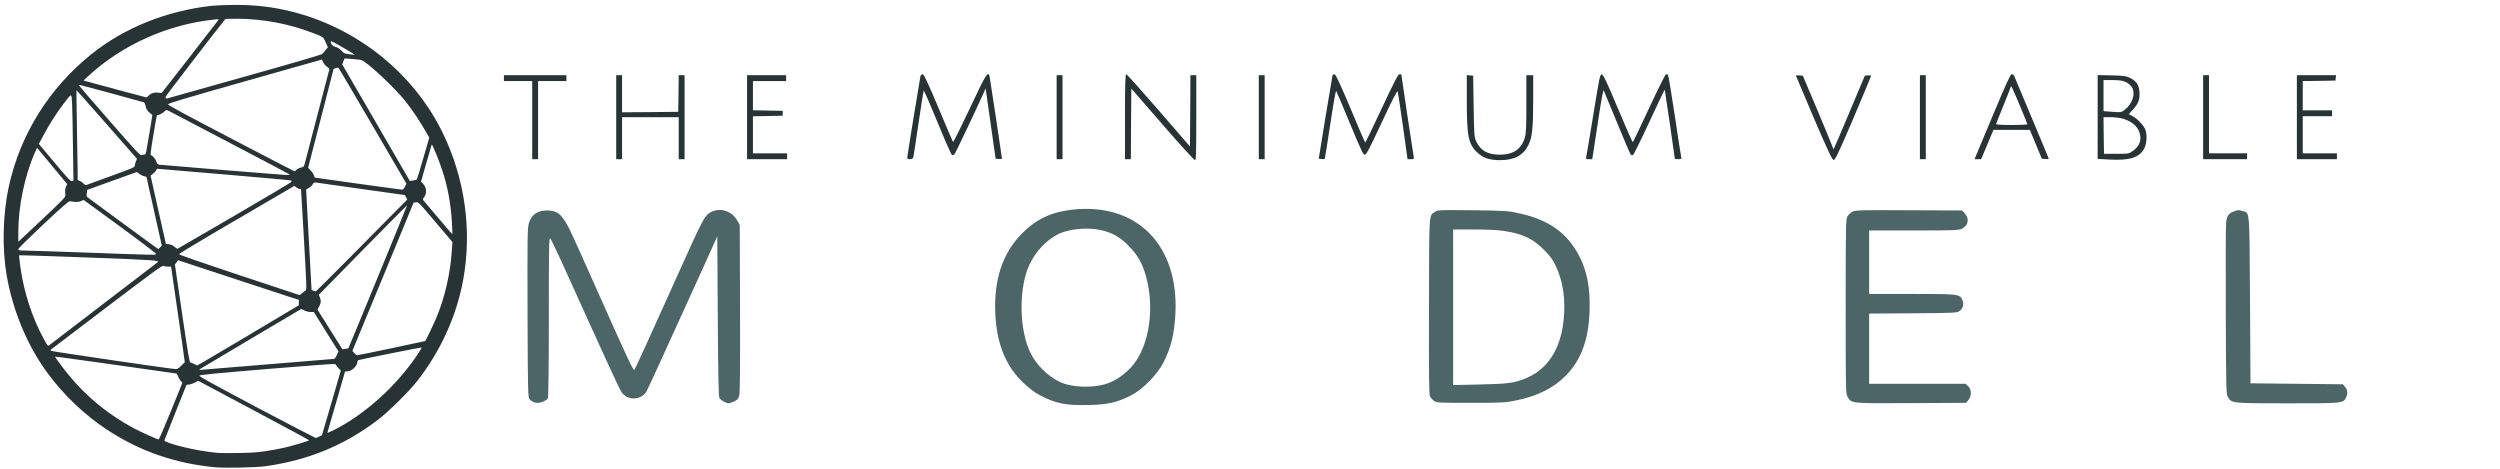
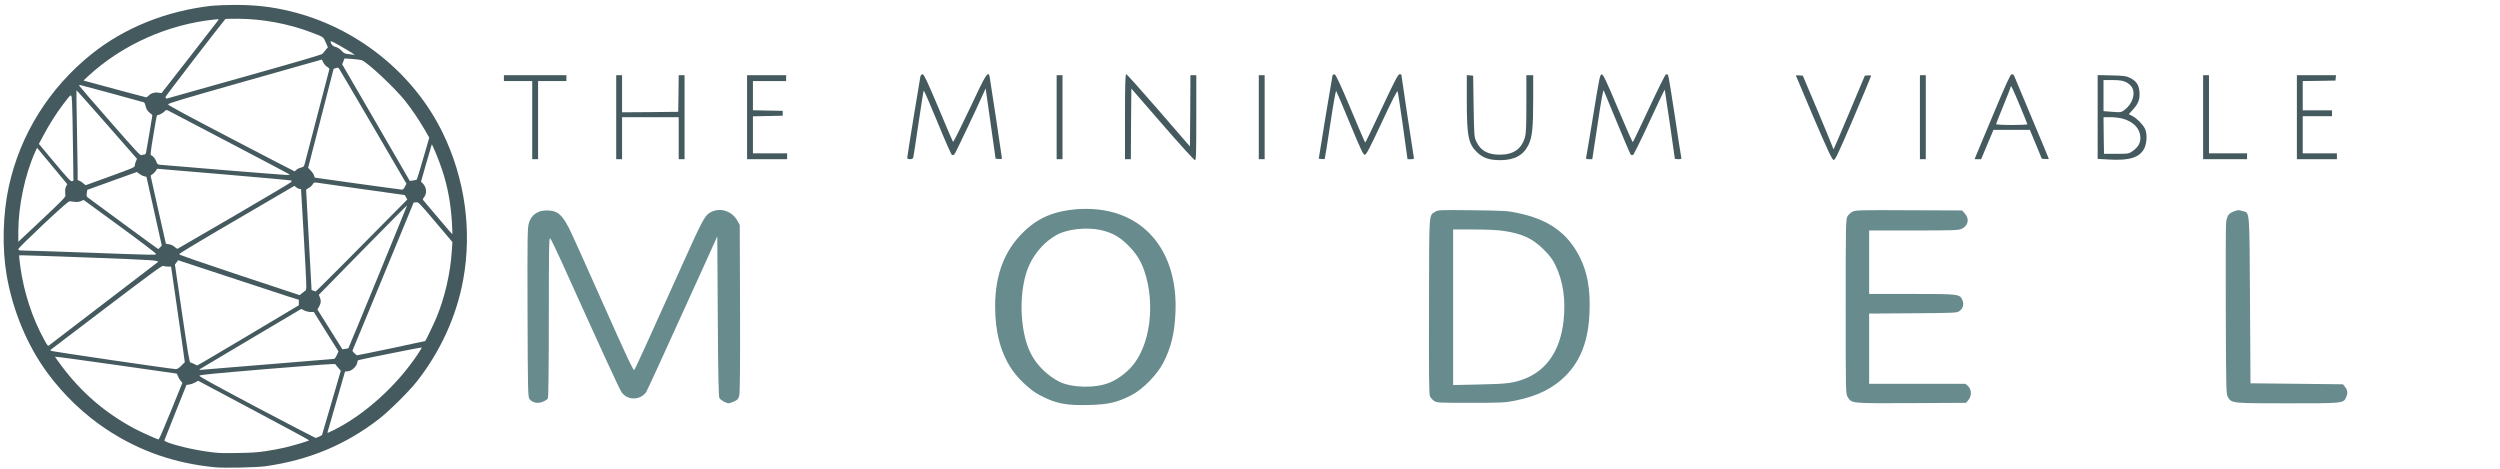
<svg xmlns="http://www.w3.org/2000/svg" width="2560" height="480" preserveAspectRatio="xMidYMid meet">
  <g id="Symbol">
-     <g fill="#273335" stroke="none">
+     <g fill="#455A5E" stroke="none">
      <path d="M2938 6380 c-551 -53 -1031 -220 -1478 -514 -306 -201 -588 -470 -810 -771 -276 -374 -475 -850 -559 -1336 -64 -371 -53 -836 29 -1211 155 -712 552 -1347 1130 -1810 450 -360 1021 -589 1640 -659 58 -6 202 -12 320 -12 282 0 503 26 756 87 902 220 1680 841 2079 1661 303 622 402 1333 279 2005 -90 496 -313 984 -634 1390 -111 140 -378 404 -519 513 -456 352 -957 560 -1549 643 -126 17 -558 26 -684 14z m687 -220 c77 -11 189 -32 250 -46 127 -29 345 -94 345 -103 0 -4 -341 -188 -757 -409 l-757 -403 -41 22 c-22 13 -58 26 -79 29 l-40 5 -148 370 c-82 204 -150 377 -153 386 -10 29 325 119 570 153 169 24 174 24 430 21 183 -3 273 -8 380 -25z m-1292 -546 l157 -387 -24 -28 c-13 -16 -30 -44 -36 -64 -6 -19 -17 -35 -23 -35 -7 -1 -382 -54 -834 -119 -453 -64 -823 -115 -823 -111 0 3 43 62 95 132 269 358 584 630 980 844 90 49 321 153 341 154 6 0 81 -174 167 -386z m2026 347 l37 -20 129 -440 128 -440 -35 -39 c-20 -22 -37 -44 -39 -50 -3 -8 -290 13 -929 66 -775 65 -925 80 -928 92 -2 11 223 134 785 432 433 228 794 416 801 417 7 0 30 -8 51 -18z m204 -92 c420 -211 850 -600 1137 -1027 34 -51 60 -95 57 -98 -4 -4 -805 157 -859 172 -10 3 -18 12 -18 21 0 58 -78 133 -137 133 -18 0 -33 2 -33 5 0 3 -52 184 -116 403 -63 218 -117 405 -120 415 -3 9 -3 17 1 17 3 0 42 -19 88 -41z m-913 -894 c494 -41 904 -75 912 -75 7 -1 24 -23 36 -51 l24 -50 -169 -269 -168 -270 -44 0 c-24 0 -63 -9 -86 -21 l-42 -21 -679 402 c-373 222 -688 409 -699 416 -18 13 -18 14 -1 14 10 0 422 -34 916 -75z m-1175 18 l48 -48 -31 -225 c-18 -124 -60 -417 -94 -652 l-62 -428 -44 0 c-24 0 -51 -4 -61 -10 -16 -8 -146 87 -777 566 -418 317 -761 578 -763 580 -3 3 0 9 5 14 8 8 1633 247 1700 249 25 1 42 -9 79 -46z m915 -414 l690 -411 0 -38 0 -37 -147 -46 c-82 -26 -453 -148 -825 -271 l-676 -223 -22 30 -22 29 98 669 c82 557 101 669 114 669 8 0 31 9 50 19 19 11 38 20 43 20 4 1 318 -184 697 -410z m1959 175 c251 -53 457 -97 457 -98 9 -9 123 -247 153 -320 113 -272 189 -599 209 -901 l9 -130 -231 -273 c-224 -265 -232 -273 -264 -270 l-34 3 -418 1013 -419 1013 26 30 c15 16 33 29 41 29 8 0 220 -43 471 -96z m-593 2 c6 -5 804 -1949 802 -1952 -2 -2 -274 272 -605 609 l-600 612 13 32 c20 46 17 82 -9 128 l-23 41 170 271 171 272 40 -6 c22 -3 41 -6 41 -7z m-3341 -611 c402 -307 733 -561 737 -564 31 -26 -38 -31 -947 -65 -516 -19 -941 -33 -944 -30 -2 2 6 77 18 165 49 346 162 693 324 986 44 82 52 91 66 79 9 -7 345 -264 746 -571z m2710 -142 c17 -16 39 -32 48 -38 15 -9 13 -64 -23 -695 -22 -377 -40 -686 -40 -687 0 -2 -8 -3 -19 -3 -10 0 -30 -9 -45 -21 l-27 -21 -342 200 c-188 110 -542 317 -787 460 -245 144 -445 266 -445 273 0 8 312 116 820 285 451 150 822 272 824 273 2 1 18 -11 36 -26z m590 -425 c220 -222 500 -505 623 -629 l223 -225 -17 -31 -18 -30 -585 -82 c-322 -45 -602 -85 -621 -88 -31 -4 -37 -1 -53 27 -11 17 -34 39 -53 47 -19 9 -34 21 -34 27 -1 6 16 316 37 688 l37 678 26 9 c14 5 27 10 30 10 3 1 185 -180 405 -401z m-2587 -114 c-2 -9 -224 -178 -494 -375 l-492 -359 -38 16 c-26 11 -53 14 -84 10 -25 -3 -55 -7 -67 -8 -16 -2 -106 76 -362 316 -204 192 -341 327 -341 338 0 16 10 18 83 19 45 0 431 13 857 28 984 36 942 35 938 15z m59 -88 l22 -23 -104 -467 c-58 -256 -105 -468 -105 -470 0 -2 -14 -6 -32 -10 -17 -3 -47 -18 -65 -32 l-34 -26 -339 122 -338 122 -7 45 c-5 37 -3 47 12 58 10 7 229 169 488 359 258 190 472 346 475 346 3 0 15 -11 27 -24z m1013 -430 c421 -245 769 -452 775 -460 5 -8 7 -18 3 -21 -3 -4 -417 -41 -920 -84 l-913 -77 -16 26 c-9 15 -29 36 -45 47 l-28 21 104 465 105 465 43 7 c27 4 55 17 75 35 18 16 37 28 42 26 6 -2 354 -204 775 -450z m-2307 -276 c-7 -71 -4 -98 10 -126 l15 -30 -206 -248 -206 -248 -27 59 c-140 314 -228 733 -229 1086 l0 138 323 -303 c270 -254 322 -307 320 -328z m5277 366 c-17 -270 -58 -489 -135 -721 -38 -117 -134 -350 -140 -343 -1 2 -35 117 -75 256 l-72 253 26 25 c51 52 58 134 15 189 -21 26 -21 26 -2 48 11 12 102 120 203 240 100 120 184 216 186 214 2 -2 -1 -74 -6 -161z m-642 -487 l21 -41 -456 -782 c-251 -429 -461 -787 -467 -794 -9 -9 -19 -10 -42 -2 l-29 10 -174 676 -174 675 35 37 c20 20 40 51 45 67 l10 30 584 82 c321 44 594 82 605 82 16 1 27 -10 42 -40z m-4015 -145 c301 -109 327 -120 327 -142 0 -12 7 -39 15 -58 l15 -36 -411 -469 c-226 -259 -413 -468 -415 -466 -2 2 1 219 6 483 5 263 10 538 10 610 l0 132 29 12 c16 6 39 23 52 36 13 14 28 23 34 21 5 -2 157 -57 338 -123z m-517 -413 c-3 -262 -9 -527 -12 -589 -8 -134 -2 -135 -120 20 -93 121 -192 278 -272 428 l-61 115 215 257 c181 216 218 255 235 251 l22 -6 -7 -476z m4695 460 c3 -3 43 -133 88 -289 l82 -282 -62 -108 c-75 -130 -175 -278 -265 -392 -140 -176 -514 -528 -595 -558 -13 -5 -72 -13 -130 -17 l-105 -7 -16 40 -16 40 462 796 461 796 45 -6 c25 -4 48 -9 51 -13z m-1736 -69 c-6 -5 -361 -192 -790 -417 -429 -224 -806 -422 -838 -439 -52 -28 -59 -29 -70 -15 -17 22 -78 59 -99 59 -19 0 -16 -14 -68 300 -29 169 -38 246 -30 248 27 9 62 50 74 87 11 32 19 41 43 44 67 8 1683 139 1733 140 30 0 50 -3 45 -7z m90 -62 c10 -11 38 -26 62 -31 38 -10 44 -16 52 -48 90 -346 333 -1280 337 -1292 3 -11 -7 -23 -29 -36 -19 -11 -42 -38 -53 -60 l-19 -40 -1050 297 c-859 244 -1050 301 -1050 315 0 12 239 141 860 465 473 247 863 449 866 449 3 1 14 -8 24 -19z m-2076 -210 c13 0 21 -9 25 -27 10 -47 86 -497 86 -508 0 -5 -13 -19 -29 -29 -35 -24 -57 -59 -66 -108 -4 -22 -14 -39 -24 -42 -143 -41 -861 -236 -870 -236 -7 0 -11 5 -9 11 2 6 190 224 418 484 349 399 416 472 431 464 10 -5 27 -9 38 -9z m1376 -1065 c741 -208 1053 -300 1060 -312 6 -9 24 -32 41 -52 l31 -35 -30 -68 c-34 -77 -25 -71 -205 -139 -310 -116 -653 -180 -984 -183 -97 0 -178 1 -181 4 -89 106 -817 1053 -817 1063 0 18 9 27 23 21 7 -2 485 -137 1062 -299z m-1319 264 c31 -35 81 -51 134 -44 l46 6 380 -487 c208 -268 385 -496 392 -506 13 -17 10 -18 -45 -12 -640 65 -1267 346 -1732 776 l-61 57 42 12 c271 74 805 218 814 218 6 1 19 -9 30 -20z m2814 -563 c0 -5 -223 -138 -278 -165 -24 -13 -46 -20 -49 -18 -2 3 3 19 11 36 12 22 27 33 59 42 27 7 56 26 81 52 35 37 44 41 105 47 36 4 67 8 69 9 1 0 2 -1 2 -3z" transform="translate(0,0.00) scale(0.075,0.075)" />
    </g>
  </g>
  <g id="text" stroke="none" transform="translate(500,425) scale(0.1,-0.1)">
-     <g id="The minimum viable" fill="#273335">
+     <g id="The minimum viable" fill="#455A5E">
      <path d="M4425 3468 c-8 -36 -135 -818 -135 -834 0 -9 10 -14 29 -14 22 0 30 6 34 23 3 12 27 168 53 347 26 179 50 328 53 332 3 4 67 -142 141 -323 74 -182 141 -333 148 -336 8 -3 19 1 26 8 11 12 228 469 299 629 l20 45 51 -360 51 -360 33 -3 c17 -2 32 1 32 5 0 12 -119 803 -126 836 -14 68 -36 34 -203 -323 -91 -193 -168 -347 -172 -343 -4 4 -71 162 -150 351 -111 263 -148 342 -161 342 -10 0 -20 -10 -23 -22z" />
      <path d="M6520 3055 l0 -435 30 0 30 0 2 362 3 361 318 -366 c175 -202 325 -367 333 -367 12 0 14 63 14 435 l0 435 -30 0 -30 0 -2 -365 -3 -365 -320 370 c-176 203 -326 370 -332 370 -10 0 -13 -94 -13 -435z" />
      <path d="M8645 3478 c-2 -7 -35 -202 -73 -433 l-68 -420 29 -3 c16 -2 30 -2 32 0 2 2 28 162 57 356 32 213 56 348 61 340 5 -7 68 -157 141 -333 108 -263 136 -320 151 -320 16 0 50 66 175 333 109 234 157 327 162 315 4 -10 28 -170 54 -355 l47 -338 34 0 c32 0 34 2 29 28 -6 28 -126 827 -126 837 0 3 -8 5 -19 5 -14 0 -53 -74 -182 -350 -90 -192 -166 -350 -169 -350 -3 0 -70 157 -150 348 -104 246 -151 348 -163 350 -9 2 -19 -2 -22 -10z" />
      <path d="M11316 3078 c-37 -227 -70 -423 -73 -435 -5 -20 -1 -23 29 -23 l33 0 55 361 c34 230 57 355 62 343 4 -11 66 -160 138 -333 71 -173 133 -318 139 -324 5 -5 16 -7 23 -4 7 3 83 156 168 340 85 184 156 332 157 329 3 -8 103 -695 103 -705 0 -4 16 -7 36 -7 29 0 34 3 30 18 -3 9 -32 202 -66 427 -34 226 -65 414 -70 419 -5 5 -15 6 -22 3 -7 -2 -85 -159 -172 -346 -88 -188 -162 -344 -166 -346 -4 -2 -72 152 -152 343 -116 276 -150 348 -165 350 -19 3 -24 -24 -87 -410z" />
      <path d="M15417 3093 c-92 -219 -173 -415 -182 -435 l-15 -38 34 0 33 0 63 150 63 150 186 0 187 0 61 -147 61 -148 36 -3 c20 -2 36 -1 36 1 0 2 -79 193 -176 423 -97 230 -178 425 -181 432 -3 6 -13 12 -23 12 -13 0 -54 -89 -183 -397z m269 69 c41 -97 74 -180 74 -184 0 -5 -72 -8 -160 -8 -88 0 -160 4 -160 9 0 4 34 90 75 190 41 100 75 187 75 194 1 20 19 -17 96 -201z" />
      <path d="M160 3450 l0 -30 145 0 145 0 0 -400 0 -400 30 0 30 0 0 400 0 400 145 0 145 0 0 30 0 30 -320 0 -320 0 0 -30z" />
      <path d="M1310 3050 l0 -430 30 0 30 0 0 215 0 215 290 0 290 0 0 -215 0 -215 30 0 30 0 0 430 0 430 -30 0 -30 0 -2 -187 -3 -188 -287 -3 -288 -2 0 190 0 190 -30 0 -30 0 0 -430z" />
      <path d="M2650 3050 l0 -430 205 0 205 0 0 30 0 30 -175 0 -175 0 0 190 0 189 153 3 152 3 0 25 0 25 -152 3 -153 3 0 149 0 150 170 0 170 0 0 30 0 30 -200 0 -200 0 0 -430z" />
      <path d="M5820 3050 l0 -430 30 0 30 0 0 430 0 430 -30 0 -30 0 0 -430z" />
      <path d="M7890 3050 l0 -430 30 0 30 0 0 430 0 430 -30 0 -30 0 0 -430z" />
      <path d="M10020 3223 c0 -372 16 -449 110 -537 59 -55 124 -76 234 -76 145 1 234 49 287 155 39 80 49 171 49 473 l0 242 -35 0 -35 0 0 -293 c0 -231 -3 -304 -15 -344 -36 -121 -118 -177 -260 -177 -121 1 -191 40 -236 131 -23 47 -24 57 -29 363 l-5 315 -32 3 -33 3 0 -258z" />
      <path d="M13390 3476 c0 -2 83 -197 183 -433 143 -333 188 -429 203 -431 16 -2 46 61 202 425 100 235 182 432 182 436 0 5 -14 7 -32 5 l-32 -3 -157 -373 c-86 -205 -159 -375 -162 -378 -2 -3 -7 5 -10 18 -4 13 -74 183 -156 378 l-150 355 -36 3 c-19 2 -35 1 -35 -2z" />
      <path d="M14660 3050 l0 -430 30 0 30 0 0 430 0 430 -30 0 -30 0 0 -430z" />
      <path d="M16480 3052 l0 -429 123 -7 c205 -11 305 21 354 113 28 54 32 155 7 204 -23 45 -82 105 -127 128 l-38 20 45 50 c54 60 70 103 64 178 -5 72 -32 111 -96 143 -41 20 -64 23 -189 26 l-143 3 0 -429z m287 358 c24 -10 52 -33 63 -52 41 -65 7 -171 -74 -233 -35 -26 -38 -27 -126 -20 l-90 7 0 159 0 159 93 0 c69 0 103 -5 134 -20z m-27 -376 c106 -31 170 -97 177 -182 5 -60 -19 -106 -76 -147 -42 -30 -45 -30 -169 -30 l-127 0 -3 188 -2 187 73 0 c40 0 97 -7 127 -16z" />
      <path d="M17560 3050 l0 -430 225 0 225 0 0 30 0 30 -195 0 -195 0 0 400 0 400 -30 0 -30 0 0 -430z" />
      <path d="M18520 3050 l0 -430 205 0 205 0 0 30 0 30 -175 0 -175 0 0 190 0 190 150 0 150 0 0 30 0 30 -150 0 -150 0 0 150 0 150 168 2 167 3 3 28 3 27 -200 0 -201 0 0 -430z" />
    </g>
-     <g id="model" fill="#4C6567">
+     <g id="model" fill="#688B8D">
      <path d="M6030 2108 c-229 -18 -392 -85 -535 -220 -205 -191 -305 -445 -305 -775 0 -262 56 -474 170 -644 68 -101 193 -217 286 -265 167 -88 272 -108 514 -101 190 5 283 27 425 100 117 60 262 208 327 332 81 158 116 303 125 520 24 604 -300 1015 -832 1053 -49 4 -128 4 -175 0z m243 -214 c115 -26 192 -69 277 -154 84 -84 130 -156 166 -258 119 -344 62 -776 -131 -990 -63 -69 -143 -127 -220 -159 -146 -61 -390 -56 -521 10 -120 61 -230 170 -289 288 -121 237 -126 674 -12 912 62 130 162 238 280 303 108 59 307 80 450 48z" />
      <path d="M531 2086 c-59 -20 -96 -57 -115 -120 -15 -46 -16 -139 -14 -918 3 -830 4 -867 22 -887 33 -36 81 -46 132 -26 24 9 49 25 54 35 6 12 10 317 10 836 0 708 2 816 14 804 8 -8 58 -112 112 -230 410 -908 599 -1320 620 -1348 33 -42 73 -62 126 -62 49 0 98 26 124 64 14 23 149 316 590 1288 l139 308 5 -818 c4 -615 8 -822 17 -838 12 -22 70 -54 95 -54 7 0 32 9 55 19 35 16 44 26 53 60 7 28 10 300 8 893 l-3 853 -22 41 c-59 110 -192 147 -292 81 -46 -31 -79 -93 -274 -527 -360 -800 -481 -1066 -492 -1078 -9 -10 -77 133 -320 680 -169 381 -326 729 -349 773 -45 88 -85 139 -126 160 -42 22 -119 26 -169 11z" />
      <path d="M9697 2082 c-67 -45 -62 26 -64 -967 -2 -703 0 -905 10 -924 6 -13 25 -34 40 -45 28 -20 39 -21 375 -21 322 0 355 2 460 23 226 46 389 127 517 257 155 158 232 365 242 655 9 228 -23 404 -99 555 -125 248 -315 385 -628 452 -107 24 -139 26 -470 30 -337 4 -356 3 -383 -15z m704 -197 c187 -28 293 -77 406 -190 66 -66 90 -98 123 -166 77 -162 104 -349 81 -564 -33 -298 -168 -502 -394 -592 -118 -46 -177 -54 -464 -60 l-273 -6 0 797 0 796 213 0 c133 0 247 -5 308 -15z" />
      <path d="M13971 2083 c-18 -9 -42 -31 -52 -47 -18 -30 -19 -70 -19 -925 0 -879 0 -894 20 -926 42 -67 27 -66 650 -63 l562 3 24 28 c35 41 34 109 -2 142 l-27 25 -493 0 -494 0 0 360 0 359 449 3 c437 3 450 4 477 24 37 27 47 67 29 111 -26 62 -33 63 -520 63 l-435 0 0 325 0 325 458 0 c415 0 460 2 492 18 65 32 79 101 31 154 l-29 33 -544 2 c-491 3 -546 1 -577 -14z" />
      <path d="M17875 2085 c-55 -20 -72 -45 -80 -118 -3 -34 -5 -442 -3 -907 3 -817 4 -846 22 -877 38 -63 41 -63 612 -63 577 0 572 -1 600 66 17 41 13 70 -15 105 l-19 24 -474 5 -473 5 -5 850 c-6 953 -1 893 -77 914 -46 13 -39 13 -88 -4z" />
    </g>
  </g>
</svg>
